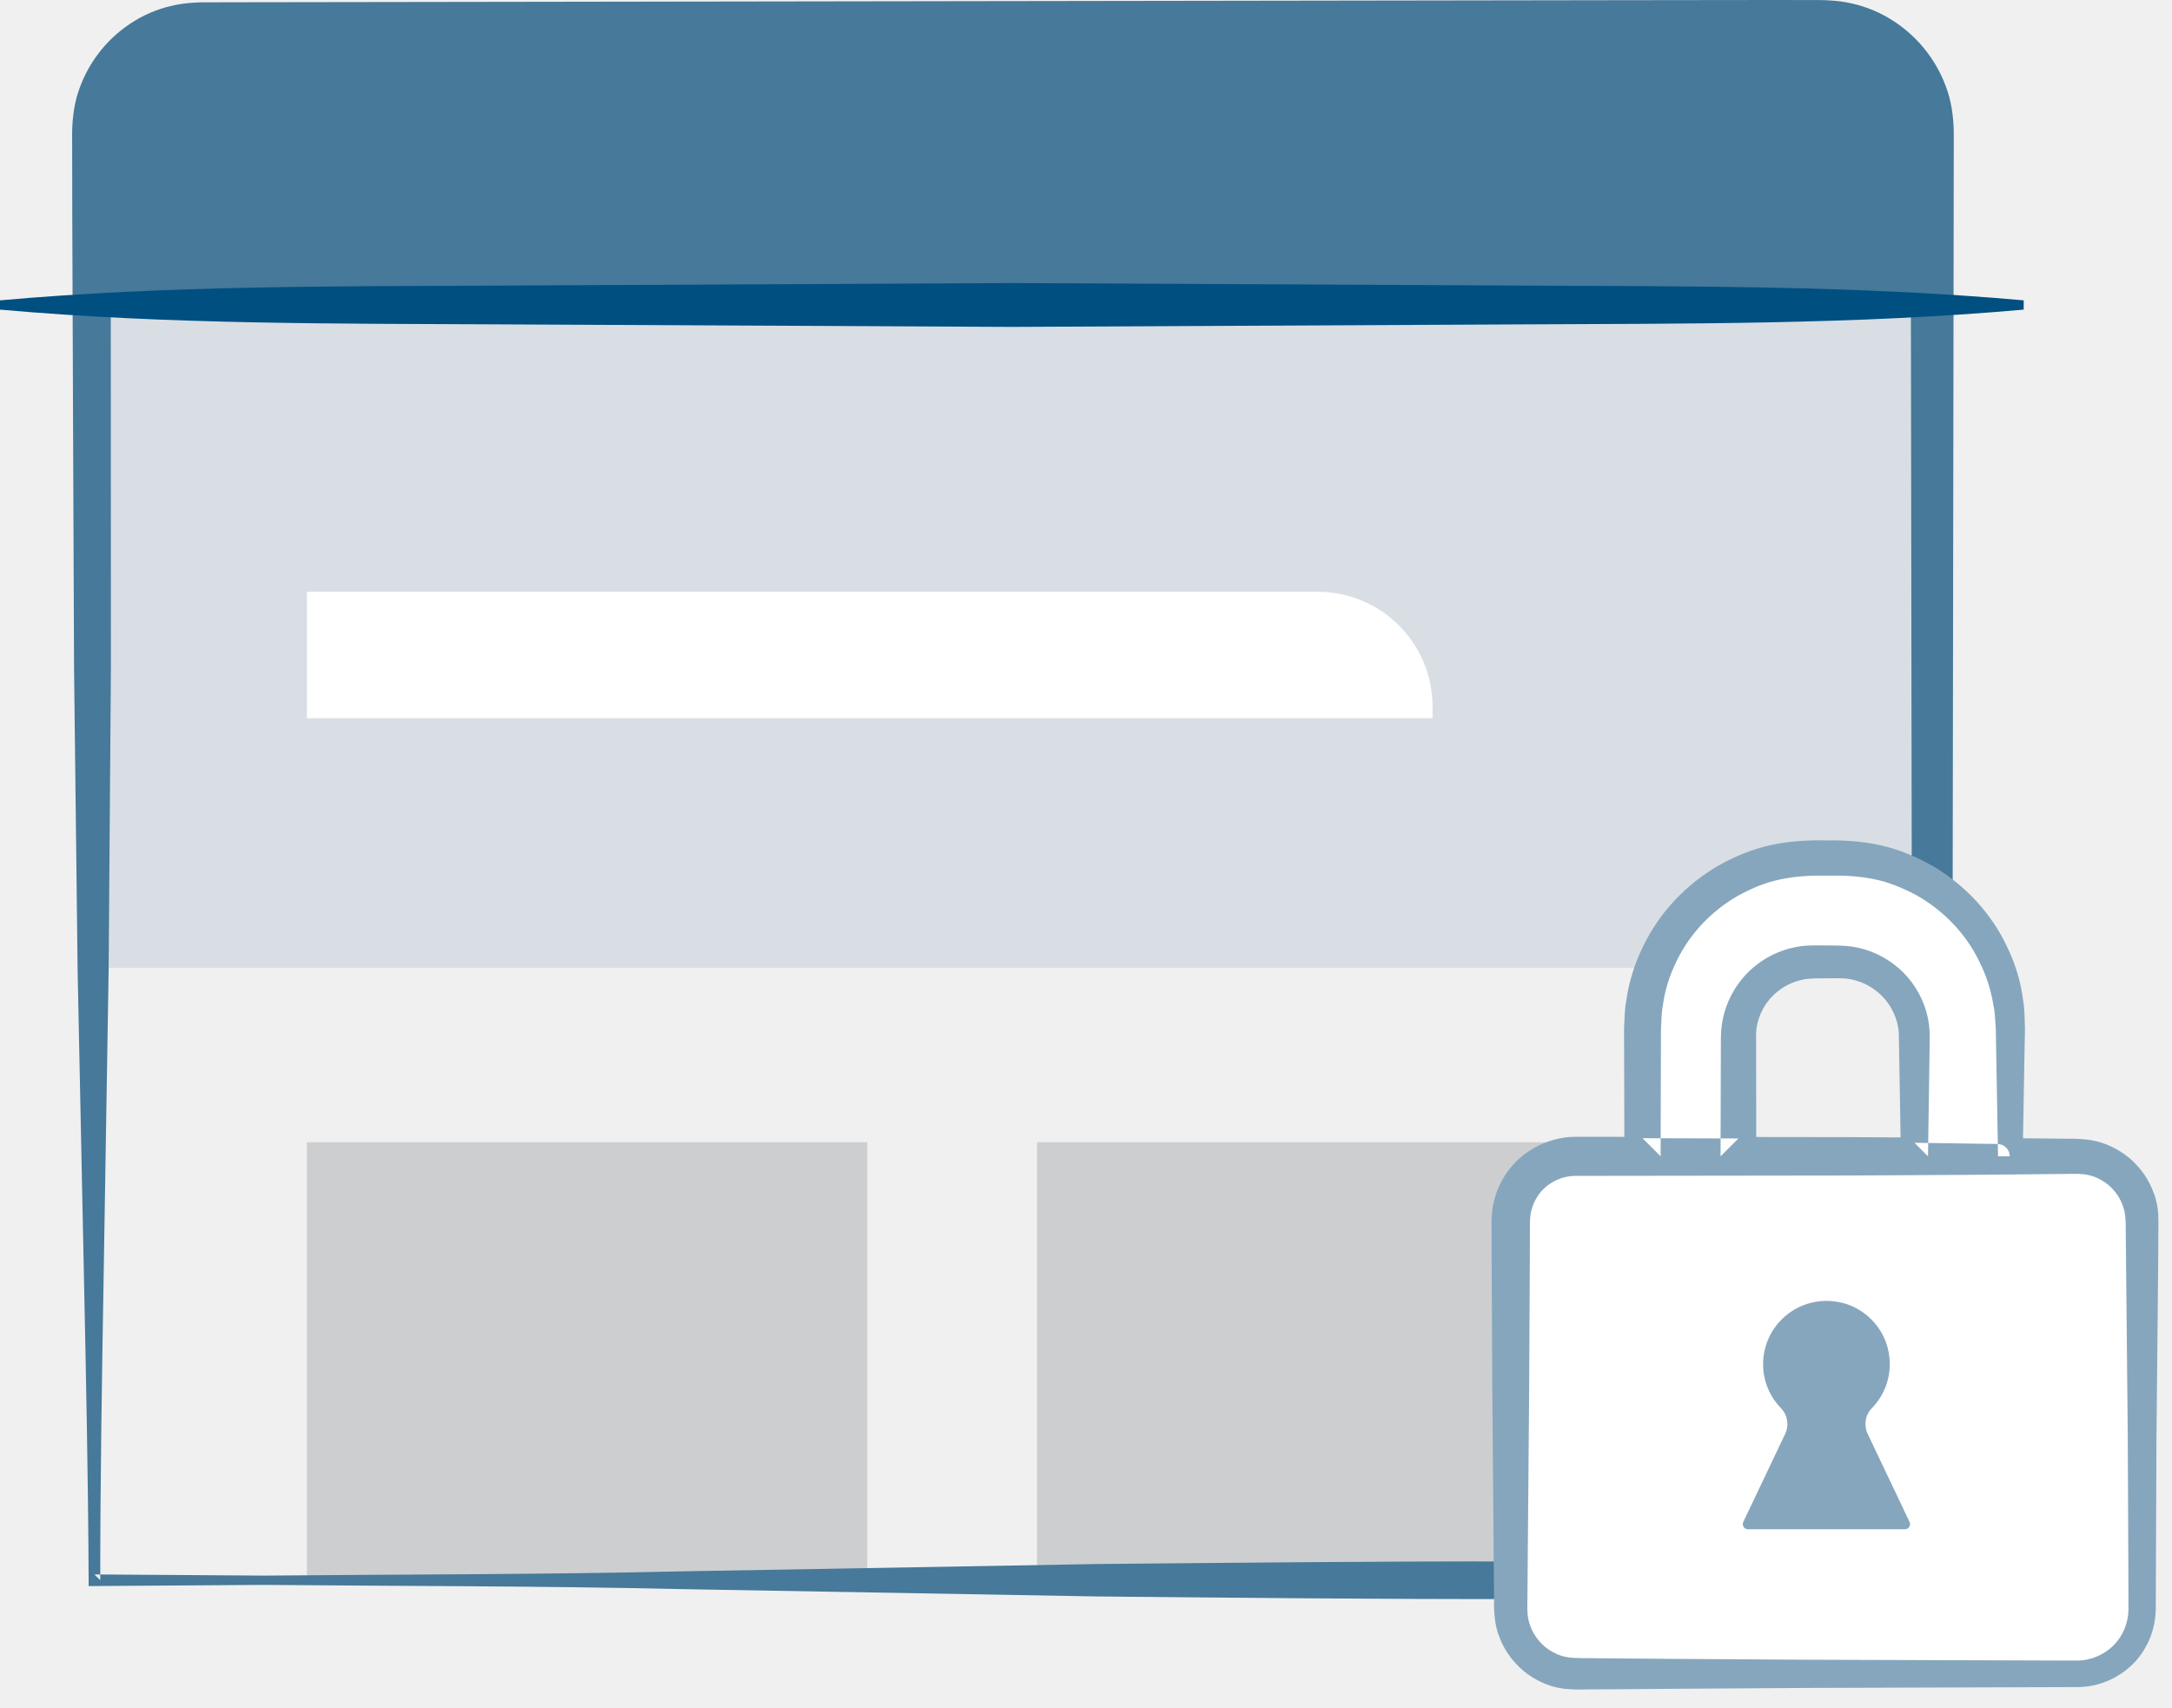
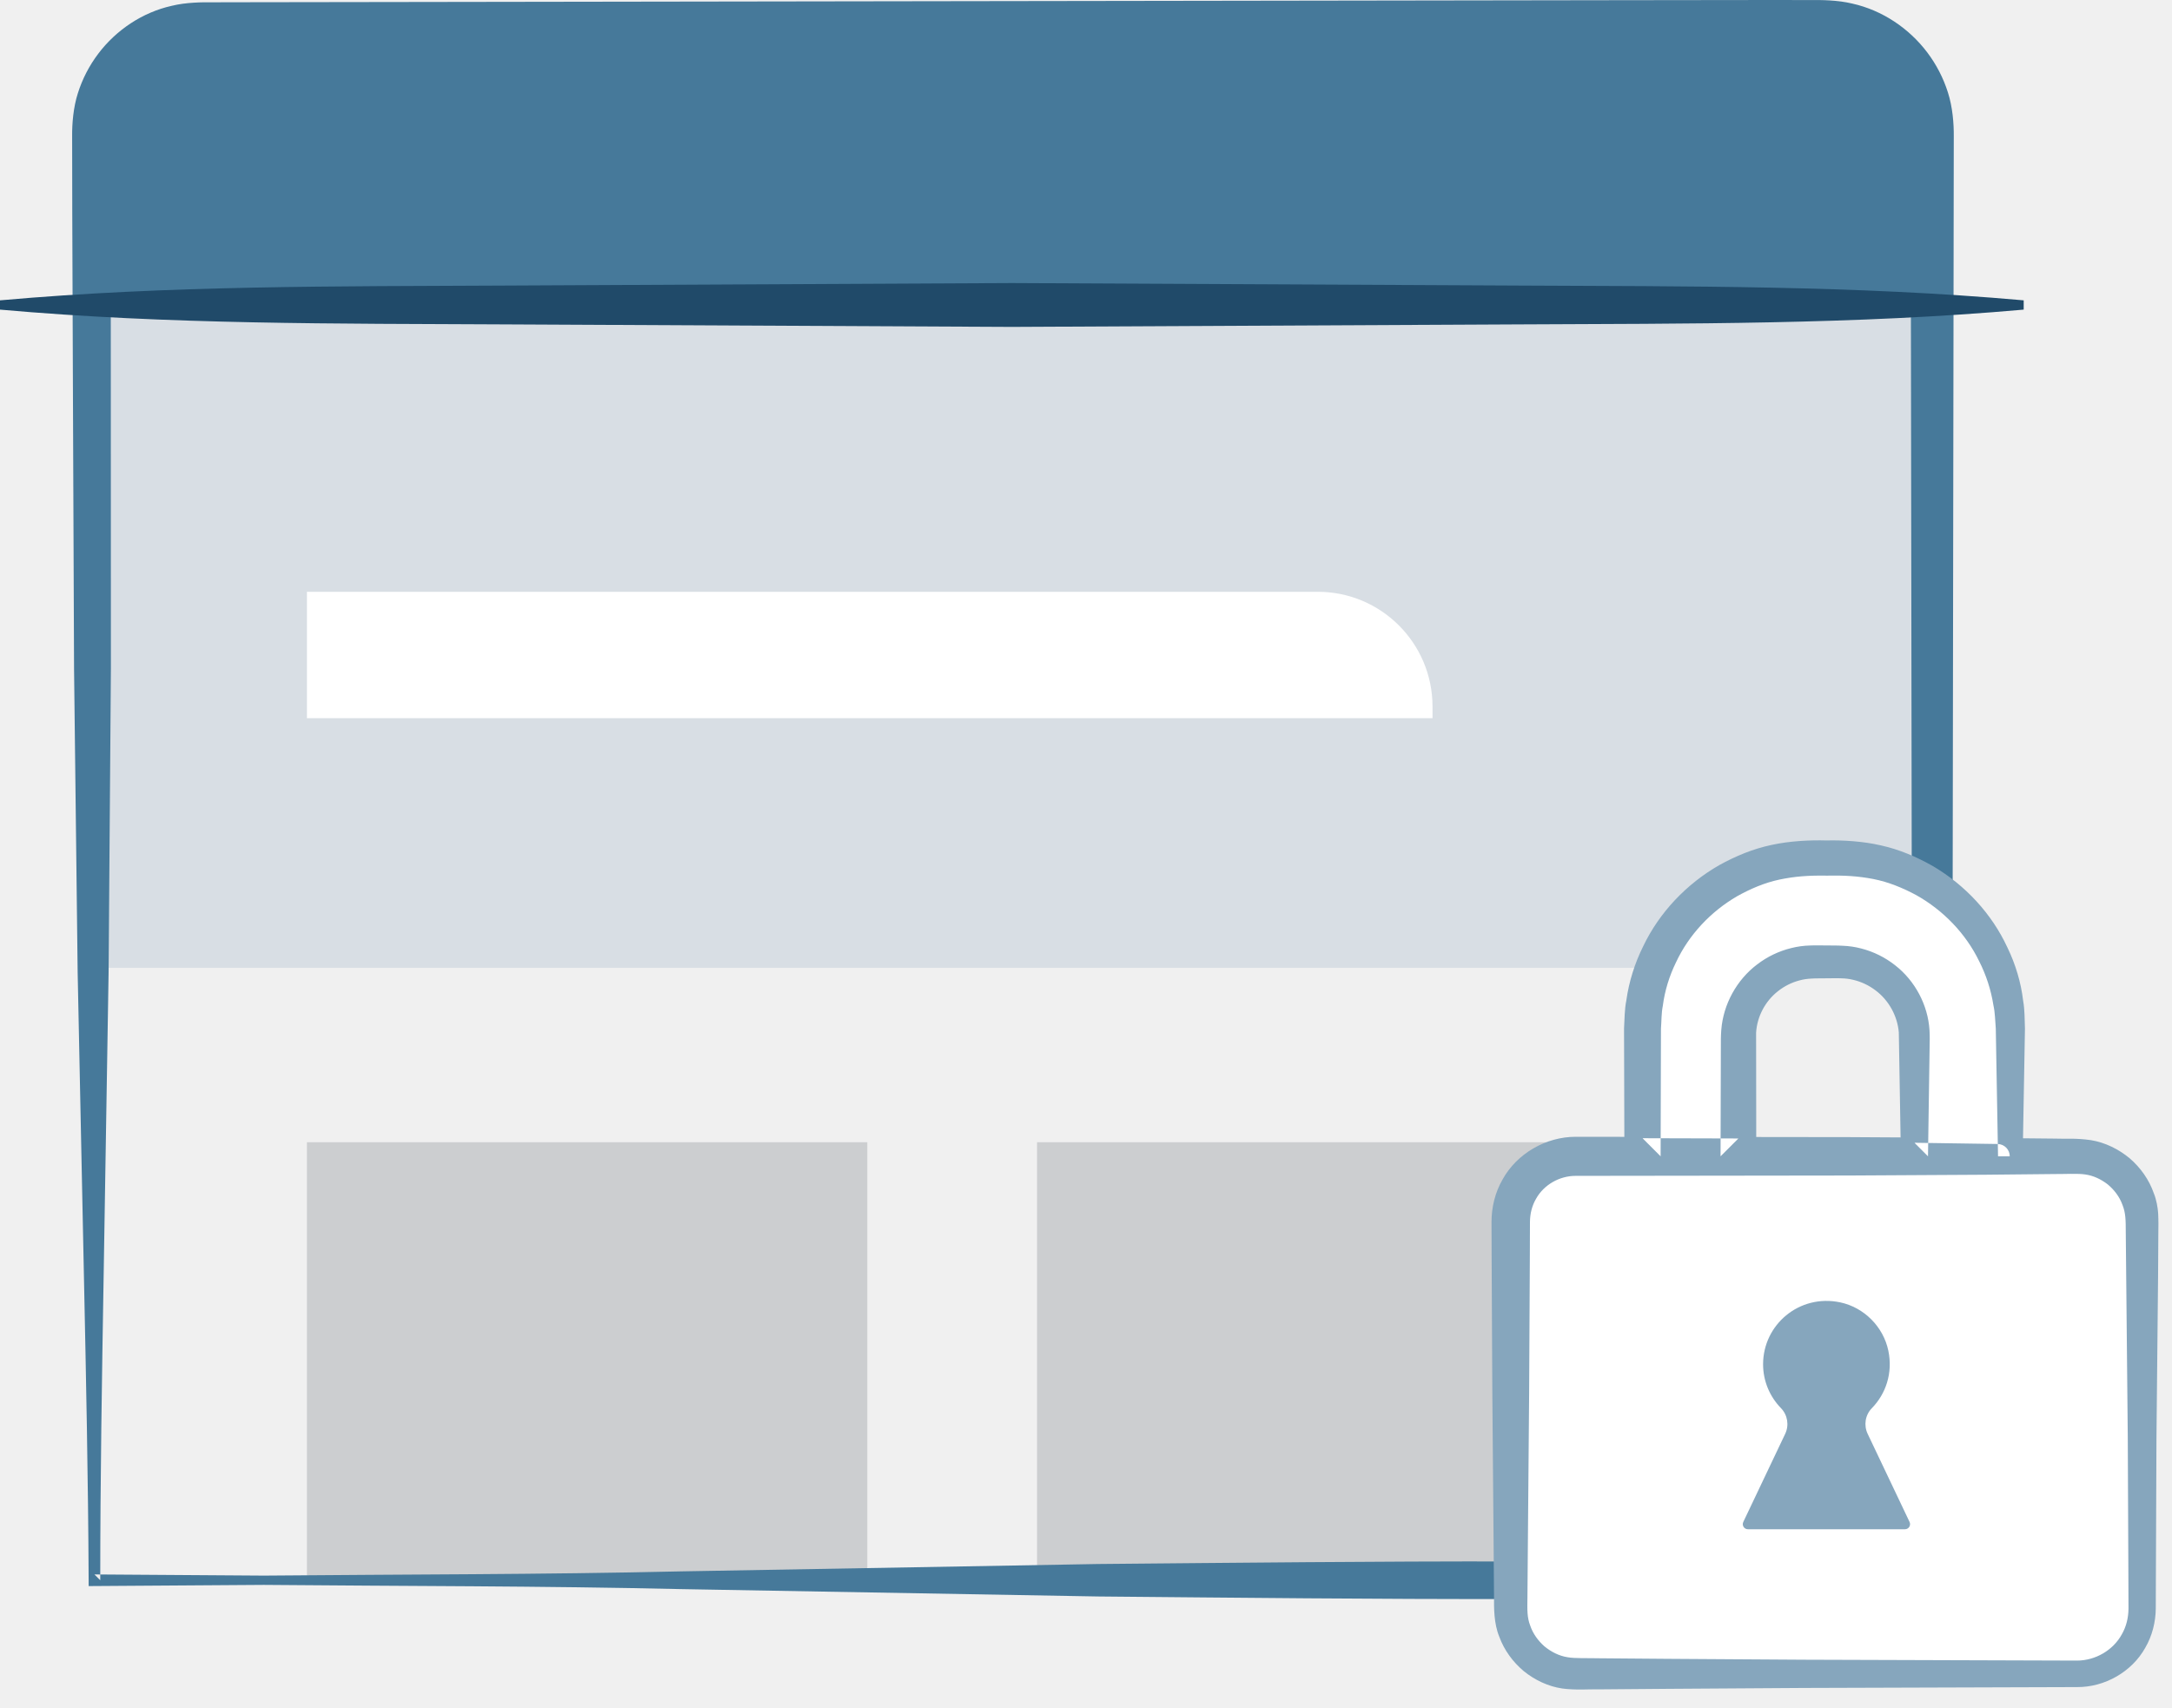
<svg xmlns="http://www.w3.org/2000/svg" width="117px" height="92px" viewBox="0 0 117 92" version="1.1" xlinkHref="http://www.w3.org/1999/xlink">
  <g id="NUX" stroke="none" stroke-width="1" fill="none" fill-rule="evenodd">
    <g id="Private-Sites" transform="translate(-545, -1377)">
      <g id="Logged-in" transform="translate(53, 1158)">
        <g id="step-1---desktop" transform="translate(0, 36)">
          <g id="Page-1" transform="translate(492, 183)">
            <path d="M4.928,16.429 L4.928,10.819 L4.928,7.084 C4.928,3.823 7.571,1.18 10.832,1.18 L98.18,1.18 C101.441,1.18 104.084,3.823 104.084,7.084 L104.084,16.429 L4.928,16.429 Z" id="Fill-1" fill="#46799A" />
            <path d="M104.083,85.127 L104.083,70.56 C104.083,78.605 97.562,85.127 89.517,85.127 L4.927,85.127" id="Fill-3" fill="#CCCED0" />
            <mask id="mask-2" fill="white">
              <polygon id="path-1" points="0 91.019 116.28 91.019 116.28 0.001 0 0.001" />
            </mask>
            <g id="Clip-6" />
            <polygon id="Fill-5" fill="#D8DEE4" mask="url(#mask-2)" points="4.927 52.136 104.083 52.136 104.083 16.428 4.927 16.428" />
            <polygon id="Fill-7" fill="#CCCED0" mask="url(#mask-2)" points="16.533 85.127 46.719 85.127 46.719 61.531 16.533 61.531" />
            <path d="M77.166,38.689 L16.533,38.689 L16.533,31.879 L70.982,31.879 C74.397,31.879 77.166,34.647 77.166,38.063 L77.166,38.689 Z" id="Fill-8" fill="#FFFFFF" mask="url(#mask-2)" />
            <polygon id="Fill-9" fill="#CCCED0" mask="url(#mask-2)" points="55.863 85.127 92.713 85.127 92.713 61.531 55.863 61.531" />
            <path d="M14.214,84.877 C21.703,84.808 29.192,84.822 36.681,84.649 L59.149,84.252 C66.638,84.186 74.127,84.102 81.616,84.114 L104.083,84.081 L103.037,85.127 L102.94,19.632 L102.927,11.446 L102.922,7.353 C102.92,6.699 102.871,6.223 102.706,5.677 C102.539,5.156 102.283,4.665 101.951,4.23 C101.288,3.361 100.322,2.712 99.254,2.482 C98.709,2.358 98.226,2.351 97.486,2.357 L95.439,2.36 L87.253,2.35 L54.506,2.301 L21.758,2.252 L13.571,2.24 L11.525,2.237 C10.79,2.23 10.286,2.237 9.729,2.365 C8.633,2.602 7.644,3.266 6.964,4.157 C6.269,5.067 5.935,6.131 5.969,7.353 L5.964,11.445 L5.969,19.631 L5.974,36.005 L5.85,52.378 L5.583,68.752 C5.491,74.21 5.401,79.668 5.4,85.126 L5.087,84.814 L14.214,84.877 Z M14.214,85.377 L5.087,85.439 L4.776,85.441 L4.775,85.127 C4.749,79.669 4.636,74.212 4.521,68.754 L4.183,52.381 L3.989,36.008 L3.923,19.634 L3.893,11.447 L3.886,7.353 C3.879,6.646 3.953,5.772 4.194,5.022 C4.436,4.255 4.81,3.531 5.295,2.891 C6.26,1.614 7.676,0.664 9.252,0.313 C10.025,0.122 10.897,0.117 11.525,0.124 L13.571,0.12 L21.758,0.108 L54.506,0.059 L87.253,0.01 L95.439,0 L97.486,0.003 C98.108,-0.004 99,0.002 99.786,0.195 C101.389,0.553 102.829,1.519 103.812,2.818 C104.305,3.469 104.686,4.206 104.931,4.986 C105.176,5.747 105.253,6.643 105.245,7.353 L105.239,11.446 L105.227,19.632 L105.13,85.127 L105.128,86.174 L104.083,86.173 L81.616,86.139 C74.127,86.151 66.638,86.068 59.149,86.001 L36.681,85.604 C29.192,85.431 21.703,85.446 14.214,85.377 L14.214,85.377 Z" id="Fill-10" fill="#46799A" mask="url(#mask-2)" />
            <path d="M109.011,16.429 L0,16.429" id="Fill-11" fill="#DDF8FF" mask="url(#mask-2)" />
-             <path d="M109.011,16.679 C99.927,17.487 90.843,17.428 81.758,17.475 L54.506,17.61 L27.253,17.475 C18.168,17.428 9.084,17.489 0,16.679 L0,16.179 C9.084,15.369 18.168,15.43 27.253,15.383 L54.506,15.248 L81.758,15.383 C90.843,15.43 99.927,15.371 109.011,16.179 L109.011,16.679 Z" id="Fill-12" fill="#004F81" mask="url(#mask-2)" />
+             <path d="M109.011,16.679 C99.927,17.487 90.843,17.428 81.758,17.475 L54.506,17.61 L27.253,17.475 C18.168,17.428 9.084,17.489 0,16.679 L0,16.179 C9.084,15.369 18.168,15.43 27.253,15.383 L54.506,15.248 L81.758,15.383 C90.843,15.43 99.927,15.371 109.011,16.179 L109.011,16.679 Z" id="Fill-12" fill="#204A69" mask="url(#mask-2)" />
            <path d="M111.891,90.168 L84.879,90.168 C82.947,90.168 81.379,88.601 81.379,86.668 L81.379,65.79 C81.379,63.856 82.947,62.29 84.879,62.29 L111.891,62.29 C113.825,62.29 115.391,63.856 115.391,65.79 L115.391,86.668 C115.391,88.601 113.825,90.168 111.891,90.168" id="Fill-13" fill="#FFFFFF" mask="url(#mask-2)" />
            <path d="M111.891,89.455 C112.871,89.451 113.826,88.902 114.296,88.042 C114.54,87.618 114.654,87.14 114.656,86.644 L114.65,84.804 L114.618,77.444 L114.546,70.083 L114.51,66.403 C114.508,65.724 114.507,65.338 114.329,64.898 C114.174,64.47 113.889,64.097 113.543,63.807 C113.186,63.529 112.767,63.326 112.322,63.267 C111.95,63.206 111.228,63.249 110.641,63.245 L106.96,63.282 L99.6,63.324 L84.879,63.343 C84.019,63.34 83.171,63.812 82.746,64.572 C82.526,64.948 82.421,65.366 82.415,65.814 L82.409,67.654 L82.371,75.015 L82.309,82.375 L82.279,86.055 C82.269,86.735 82.257,87.119 82.427,87.566 C82.573,88 82.85,88.385 83.198,88.69 C83.553,88.981 83.977,89.201 84.436,89.273 C84.828,89.347 85.54,89.314 86.13,89.33 L89.811,89.36 L97.171,89.408 L111.891,89.455 Z M111.891,90.882 L97.171,90.929 L89.811,90.977 L86.13,91.008 C85.496,90.993 84.975,91.067 84.15,90.958 C83.394,90.846 82.678,90.504 82.084,90.026 C81.499,89.535 81.028,88.898 80.764,88.173 C80.469,87.468 80.475,86.595 80.48,86.055 L80.45,82.375 L80.388,75.015 L80.35,67.654 L80.344,65.814 C80.344,65.038 80.54,64.225 80.939,63.538 C81.71,62.139 83.281,61.235 84.879,61.238 L99.6,61.256 L106.96,61.299 L110.641,61.335 C111.276,61.361 111.79,61.297 112.633,61.419 C113.403,61.545 114.124,61.904 114.719,62.395 C115.303,62.9 115.767,63.548 116.02,64.28 C116.308,64.992 116.288,65.863 116.272,66.403 L116.237,70.083 L116.163,77.444 L116.133,84.804 L116.126,86.644 C116.121,87.373 115.933,88.127 115.559,88.765 C114.834,90.065 113.371,90.892 111.891,90.882 L111.891,90.882 Z" id="Fill-14" fill="#86A6BD" mask="url(#mask-2)" />
            <path d="M102.864,81.988 L100.608,77.244 C100.387,76.781 100.471,76.227 100.83,75.86 C101.58,75.091 101.971,73.973 101.721,72.766 C101.454,71.474 100.414,70.427 99.122,70.156 C96.916,69.695 94.973,71.366 94.973,73.491 C94.973,74.411 95.341,75.241 95.934,75.853 C96.294,76.223 96.385,76.778 96.162,77.244 L93.906,81.988 C93.82,82.17 93.952,82.379 94.153,82.379 L102.617,82.379 C102.818,82.379 102.95,82.17 102.864,81.988" id="Fill-15" fill="#86A6BD" mask="url(#mask-2)" />
            <path d="M107.606,62.29 L103.127,62.29 L103.127,55.872 C103.127,53.635 101.307,51.816 99.071,51.816 L97.7,51.816 C95.463,51.816 93.643,53.635 93.643,55.872 L93.643,62.29 L89.165,62.29 L88.478,62.29 L88.478,55.394 C88.478,50.328 92.584,46.222 97.649,46.222 L99.122,46.222 C104.187,46.222 108.293,50.328 108.293,55.394 L108.293,62.29" id="Fill-16" fill="#FFFFFF" mask="url(#mask-2)" />
            <path d="M107.606,62.954 L103.127,63.02 C102.73,63.026 102.403,62.709 102.398,62.311 L102.397,62.29 L102.284,55.619 C102.212,54.729 101.744,53.885 101.032,53.352 C100.679,53.083 100.273,52.89 99.846,52.787 C99.633,52.733 99.414,52.706 99.193,52.702 C98.98,52.689 98.651,52.702 98.385,52.701 C98.12,52.707 97.79,52.699 97.578,52.715 C97.358,52.725 97.141,52.756 96.931,52.815 C96.51,52.925 96.113,53.125 95.773,53.396 C95.084,53.935 94.648,54.767 94.597,55.628 L94.605,62.29 C94.605,62.821 94.173,63.251 93.643,63.251 L88.478,63.266 C87.94,63.267 87.503,62.833 87.502,62.295 L87.502,62.29 L87.487,56.781 L87.483,55.404 C87.511,54.899 87.508,54.387 87.607,53.887 C87.748,52.879 88.059,51.894 88.51,50.984 C89.386,49.147 90.852,47.612 92.61,46.605 C93.496,46.114 94.444,45.721 95.44,45.514 C96.406,45.301 97.514,45.25 98.386,45.275 C99.258,45.254 100.365,45.317 101.325,45.542 C102.315,45.76 103.254,46.163 104.128,46.661 C105.864,47.683 107.295,49.222 108.136,51.045 C108.572,51.947 108.866,52.921 108.982,53.913 C109.071,54.407 109.057,54.909 109.079,55.404 L109.055,56.781 L108.957,62.29 C108.951,62.657 108.648,62.949 108.282,62.942 C107.923,62.936 107.636,62.645 107.629,62.29 L107.532,56.781 L107.508,55.404 C107.47,54.984 107.473,54.563 107.38,54.152 C107.251,53.326 106.989,52.523 106.613,51.781 C105.887,50.281 104.671,49.033 103.231,48.224 C102.504,47.832 101.732,47.514 100.921,47.354 C100.086,47.192 99.349,47.151 98.386,47.17 C97.422,47.155 96.686,47.208 95.856,47.382 C95.05,47.553 94.288,47.881 93.573,48.28 C92.156,49.104 90.975,50.355 90.282,51.841 C89.922,52.576 89.677,53.368 89.572,54.18 C89.491,54.582 89.504,54.994 89.472,55.404 L89.468,56.781 L89.453,62.29 L88.478,61.315 L93.643,61.329 L92.682,62.29 L92.691,58.922 L92.696,57.238 L92.698,56.396 C92.699,56.116 92.693,55.853 92.721,55.481 C92.828,54.098 93.553,52.785 94.649,51.956 C95.193,51.538 95.826,51.233 96.493,51.071 C96.825,50.986 97.168,50.941 97.509,50.933 C97.858,50.918 98.089,50.933 98.385,50.931 C98.681,50.937 98.913,50.927 99.26,50.947 C99.601,50.96 99.941,51.009 100.271,51.098 C100.932,51.268 101.554,51.579 102.087,52 C103.159,52.835 103.852,54.137 103.937,55.49 C103.958,55.851 103.947,56.116 103.943,56.396 L103.931,57.238 L103.906,58.922 L103.856,62.29 L103.127,61.56 L107.606,61.626 C107.973,61.632 108.266,61.933 108.26,62.3 C108.255,62.66 107.963,62.949 107.606,62.954" id="Fill-17" fill="#86A6BD" mask="url(#mask-2)" />
          </g>
        </g>
      </g>
    </g>
  </g>
</svg>
